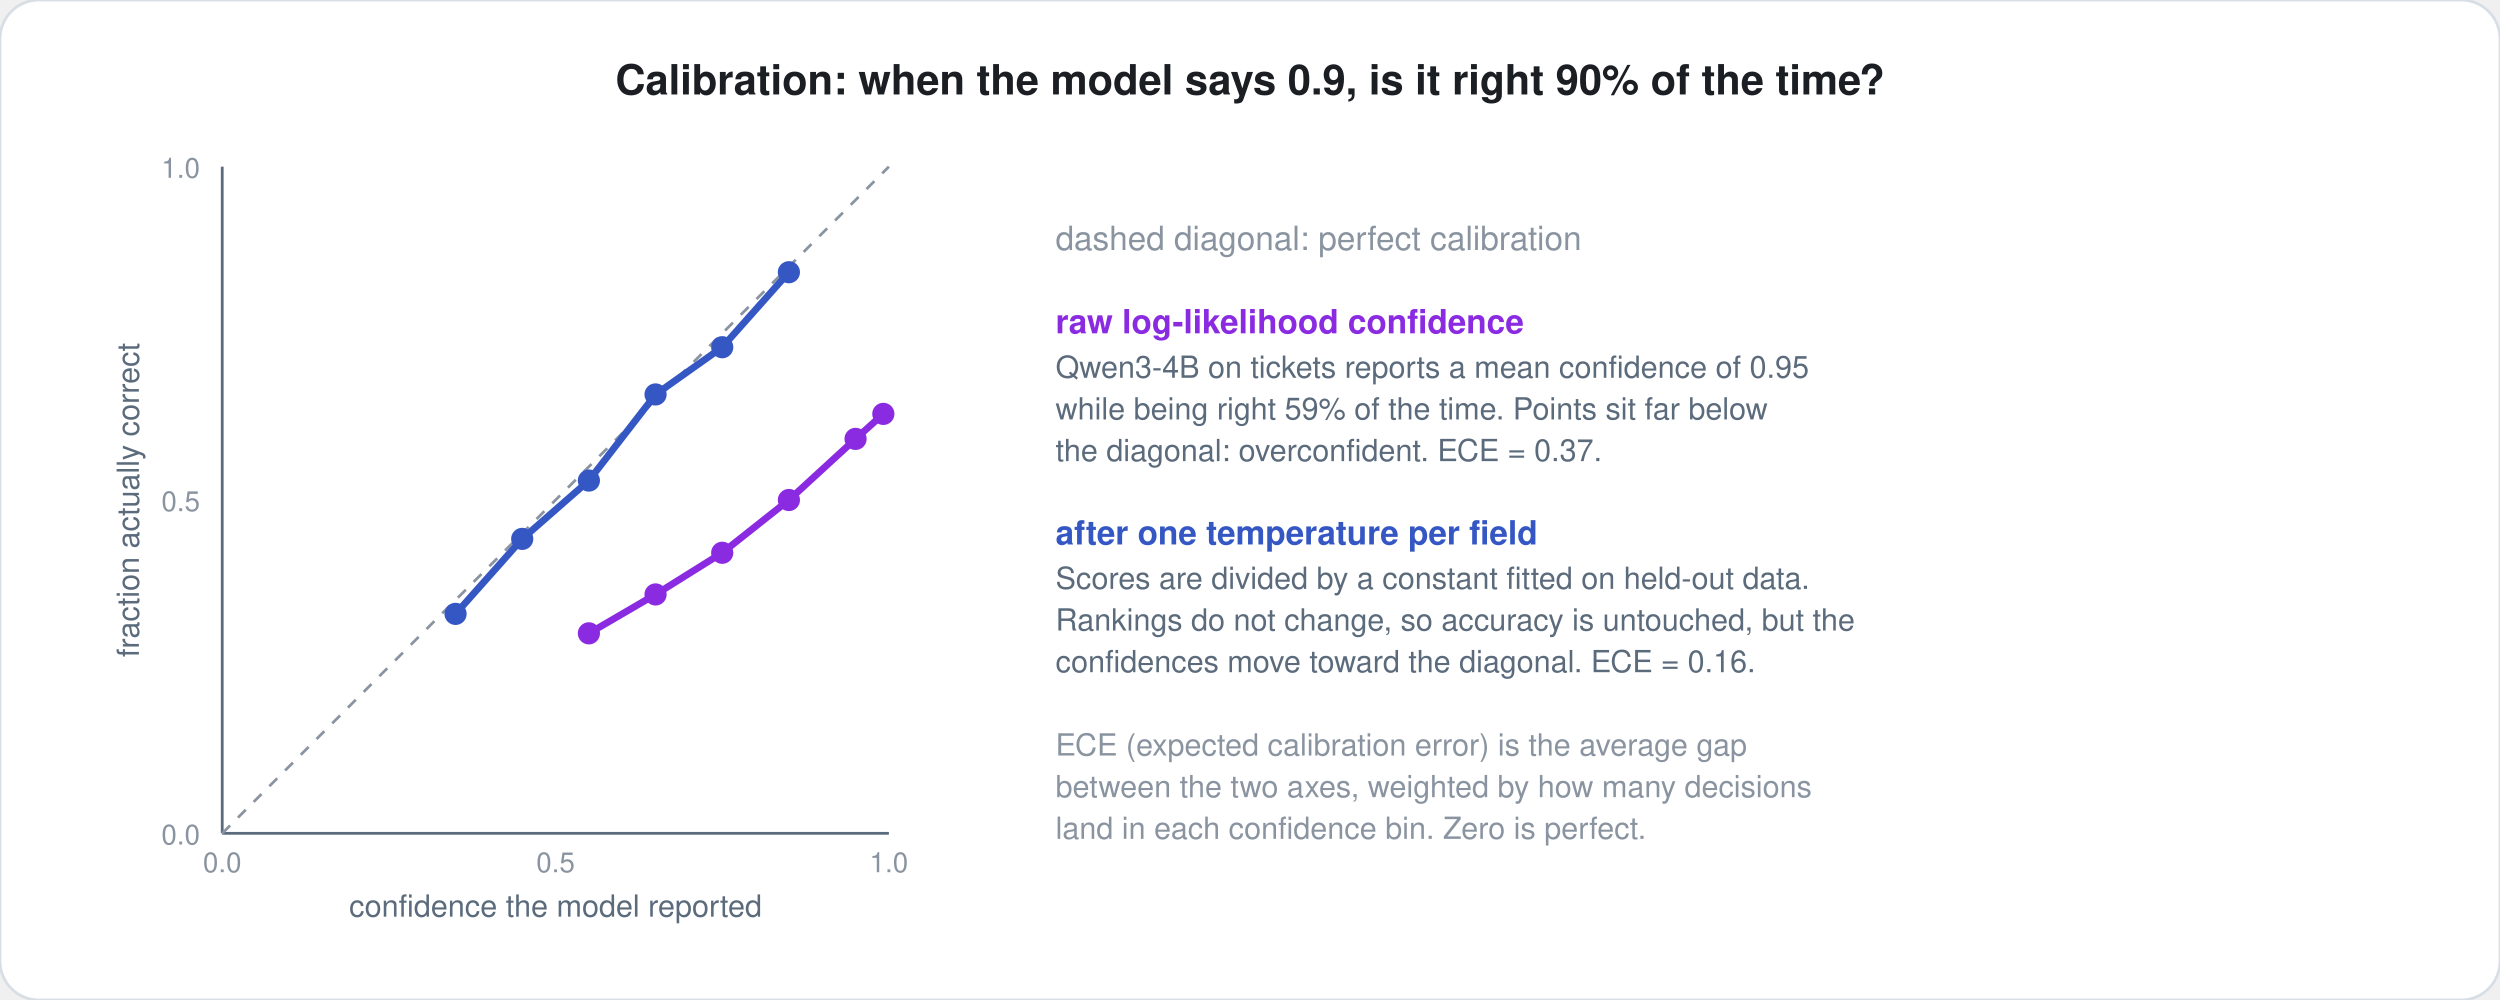
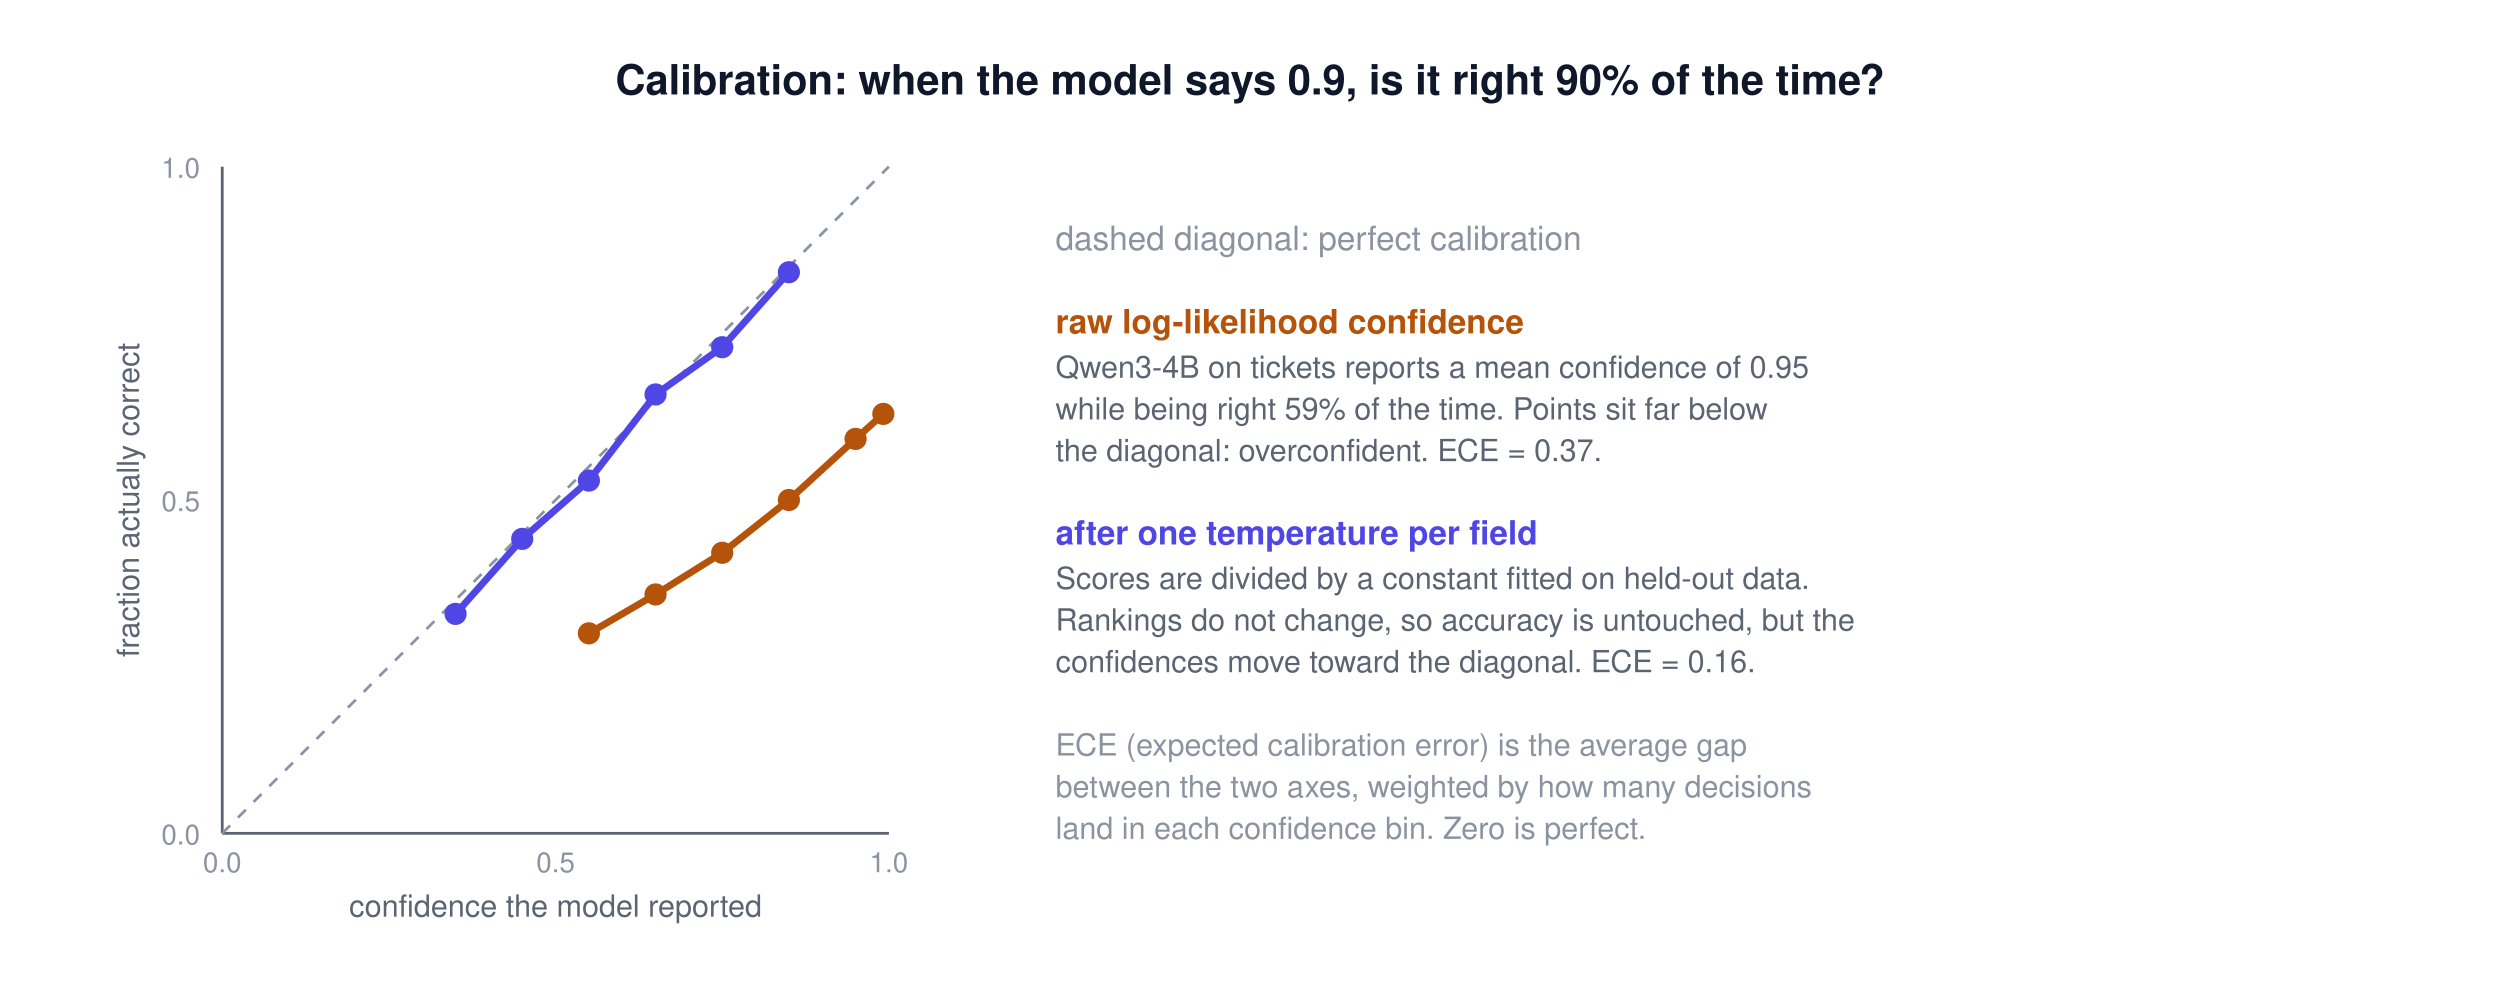
<svg xmlns="http://www.w3.org/2000/svg" width="900" height="360" viewBox="0 0 900 360" font-family="'Helvetica Neue', Helvetica, Arial, sans-serif">
  <defs>
-     <marker id="ar" markerWidth="10" markerHeight="10" refX="8" refY="5" orient="auto">
-       <path d="M0 0 L10 5 L0 10 z" fill="#5B6B7C" />
+     <marker id="ar" markerWidth="8" markerHeight="8" refX="7" refY="4" orient="auto">
+       <path d="M0 0 L8 4 L0 8 z" fill="#5B6472" />
    </marker>
  </defs>
-   <rect width="900" height="360" rx="14" fill="#FFFFFF" stroke="#D8DEE6" />
-   <text x="450" y="34" font-size="15" font-weight="700" fill="#1B1F24" text-anchor="middle">Calibration: when the model says 0.9, is it right 90% of the time?</text>
-   <line x1="80" y1="300" x2="320" y2="300" stroke="#5B6B7C" />
-   <line x1="80" y1="300" x2="80" y2="60" stroke="#5B6B7C" />
-   <line x1="80" y1="300" x2="320" y2="60" stroke="#8A94A0" stroke-dasharray="4 4" />
-   <text x="200.0" y="330" font-size="11" font-weight="400" fill="#5B6B7C" text-anchor="middle">confidence the model reported</text>
-   <text transform="translate(50 180.0) rotate(-90)" font-size="11" fill="#5B6B7C" text-anchor="middle">fraction actually correct</text>
-   <text x="80" y="314" font-size="10" font-weight="400" fill="#8A94A0" text-anchor="middle">0.0</text>
-   <text x="72" y="304" font-size="10" font-weight="400" fill="#8A94A0" text-anchor="end">0.0</text>
-   <text x="200.0" y="314" font-size="10" font-weight="400" fill="#8A94A0" text-anchor="middle">0.5</text>
-   <text x="72" y="184.0" font-size="10" font-weight="400" fill="#8A94A0" text-anchor="end">0.5</text>
-   <text x="320" y="314" font-size="10" font-weight="400" fill="#8A94A0" text-anchor="middle">1.0</text>
-   <text x="72" y="64" font-size="10" font-weight="400" fill="#8A94A0" text-anchor="end">1.0</text>
-   <path d="M212 228 L236 214 L260 199 L284 180 L308 158 L318 149" fill="none" stroke="#8A2BE2" stroke-width="2.5" />
-   <circle cx="212" cy="228" r="4" fill="#8A2BE2" />
-   <circle cx="236" cy="214" r="4" fill="#8A2BE2" />
-   <circle cx="260" cy="199" r="4" fill="#8A2BE2" />
-   <circle cx="284" cy="180" r="4" fill="#8A2BE2" />
-   <circle cx="308" cy="158" r="4" fill="#8A2BE2" />
-   <circle cx="318" cy="149" r="4" fill="#8A2BE2" />
-   <path d="M164 221 L188 194 L212 173 L236 142 L260 125 L284 98" fill="none" stroke="#3557C4" stroke-width="2.5" />
-   <circle cx="164" cy="221" r="4" fill="#3557C4" />
-   <circle cx="188" cy="194" r="4" fill="#3557C4" />
-   <circle cx="212" cy="173" r="4" fill="#3557C4" />
-   <circle cx="236" cy="142" r="4" fill="#3557C4" />
-   <circle cx="260" cy="125" r="4" fill="#3557C4" />
-   <circle cx="284" cy="98" r="4" fill="#3557C4" />
-   <text x="380" y="90" font-size="12" font-weight="400" fill="#8A94A0" text-anchor="start">dashed diagonal: perfect calibration</text>
-   <text x="380" y="120" font-size="12" font-weight="700" fill="#8A2BE2" text-anchor="start">raw log-likelihood confidence</text>
-   <text x="380" y="136" font-size="11" font-weight="400" fill="#5B6B7C" text-anchor="start">Qwen3-4B on tickets reports a mean confidence of 0.95</text>
-   <text x="380" y="151" font-size="11" font-weight="400" fill="#5B6B7C" text-anchor="start">while being right 59% of the time. Points sit far below</text>
-   <text x="380" y="166" font-size="11" font-weight="400" fill="#5B6B7C" text-anchor="start">the diagonal: overconfident. ECE = 0.37.</text>
-   <text x="380" y="196" font-size="12" font-weight="700" fill="#3557C4" text-anchor="start">after one temperature per field</text>
-   <text x="380" y="212" font-size="11" font-weight="400" fill="#5B6B7C" text-anchor="start">Scores are divided by a constant fitted on held-out data.</text>
-   <text x="380" y="227" font-size="11" font-weight="400" fill="#5B6B7C" text-anchor="start">Rankings do not change, so accuracy is untouched, but the</text>
-   <text x="380" y="242" font-size="11" font-weight="400" fill="#5B6B7C" text-anchor="start">confidences move toward the diagonal. ECE = 0.16.</text>
-   <text x="380" y="272" font-size="11" font-weight="400" fill="#8A94A0" text-anchor="start">ECE (expected calibration error) is the average gap</text>
-   <text x="380" y="287" font-size="11" font-weight="400" fill="#8A94A0" text-anchor="start">between the two axes, weighted by how many decisions</text>
-   <text x="380" y="302" font-size="11" font-weight="400" fill="#8A94A0" text-anchor="start">land in each confidence bin. Zero is perfect.</text>
+   <rect width="900" height="360" fill="#FFFFFF" />
+   <text x="450" y="34" font-size="15" font-weight="700" fill="#0F172A" text-anchor="middle">Calibration: when the model says 0.9, is it right 90% of the time?</text>
+   <line x1="80" y1="300" x2="320" y2="300" stroke="#5B6472" />
+   <line x1="80" y1="300" x2="80" y2="60" stroke="#5B6472" />
+   <line x1="80" y1="300" x2="320" y2="60" stroke="#8B93A1" stroke-dasharray="4 4" />
+   <text x="200.0" y="330" font-size="11" font-weight="400" fill="#5B6472" text-anchor="middle">confidence the model reported</text>
+   <text transform="translate(50 180.0) rotate(-90)" font-size="11" fill="#5B6472" text-anchor="middle">fraction actually correct</text>
+   <text x="80" y="314" font-size="10" font-weight="400" fill="#8B93A1" text-anchor="middle">0.0</text>
+   <text x="72" y="304" font-size="10" font-weight="400" fill="#8B93A1" text-anchor="end">0.0</text>
+   <text x="200.0" y="314" font-size="10" font-weight="400" fill="#8B93A1" text-anchor="middle">0.5</text>
+   <text x="72" y="184.0" font-size="10" font-weight="400" fill="#8B93A1" text-anchor="end">0.5</text>
+   <text x="320" y="314" font-size="10" font-weight="400" fill="#8B93A1" text-anchor="middle">1.0</text>
+   <text x="72" y="64" font-size="10" font-weight="400" fill="#8B93A1" text-anchor="end">1.0</text>
+   <path d="M212 228 L236 214 L260 199 L284 180 L308 158 L318 149" fill="none" stroke="#B45309" stroke-width="2.5" />
+   <circle cx="212" cy="228" r="4" fill="#B45309" />
+   <circle cx="236" cy="214" r="4" fill="#B45309" />
+   <circle cx="260" cy="199" r="4" fill="#B45309" />
+   <circle cx="284" cy="180" r="4" fill="#B45309" />
+   <circle cx="308" cy="158" r="4" fill="#B45309" />
+   <circle cx="318" cy="149" r="4" fill="#B45309" />
+   <path d="M164 221 L188 194 L212 173 L236 142 L260 125 L284 98" fill="none" stroke="#4F46E5" stroke-width="2.5" />
+   <circle cx="164" cy="221" r="4" fill="#4F46E5" />
+   <circle cx="188" cy="194" r="4" fill="#4F46E5" />
+   <circle cx="212" cy="173" r="4" fill="#4F46E5" />
+   <circle cx="236" cy="142" r="4" fill="#4F46E5" />
+   <circle cx="260" cy="125" r="4" fill="#4F46E5" />
+   <circle cx="284" cy="98" r="4" fill="#4F46E5" />
+   <text x="380" y="90" font-size="12" font-weight="400" fill="#8B93A1" text-anchor="start">dashed diagonal: perfect calibration</text>
+   <text x="380" y="120" font-size="12" font-weight="700" fill="#B45309" text-anchor="start">raw log-likelihood confidence</text>
+   <text x="380" y="136" font-size="11" font-weight="400" fill="#5B6472" text-anchor="start">Qwen3-4B on tickets reports a mean confidence of 0.95</text>
+   <text x="380" y="151" font-size="11" font-weight="400" fill="#5B6472" text-anchor="start">while being right 59% of the time. Points sit far below</text>
+   <text x="380" y="166" font-size="11" font-weight="400" fill="#5B6472" text-anchor="start">the diagonal: overconfident. ECE = 0.37.</text>
+   <text x="380" y="196" font-size="12" font-weight="700" fill="#4F46E5" text-anchor="start">after one temperature per field</text>
+   <text x="380" y="212" font-size="11" font-weight="400" fill="#5B6472" text-anchor="start">Scores are divided by a constant fitted on held-out data.</text>
+   <text x="380" y="227" font-size="11" font-weight="400" fill="#5B6472" text-anchor="start">Rankings do not change, so accuracy is untouched, but the</text>
+   <text x="380" y="242" font-size="11" font-weight="400" fill="#5B6472" text-anchor="start">confidences move toward the diagonal. ECE = 0.16.</text>
+   <text x="380" y="272" font-size="11" font-weight="400" fill="#8B93A1" text-anchor="start">ECE (expected calibration error) is the average gap</text>
+   <text x="380" y="287" font-size="11" font-weight="400" fill="#8B93A1" text-anchor="start">between the two axes, weighted by how many decisions</text>
+   <text x="380" y="302" font-size="11" font-weight="400" fill="#8B93A1" text-anchor="start">land in each confidence bin. Zero is perfect.</text>
</svg>
